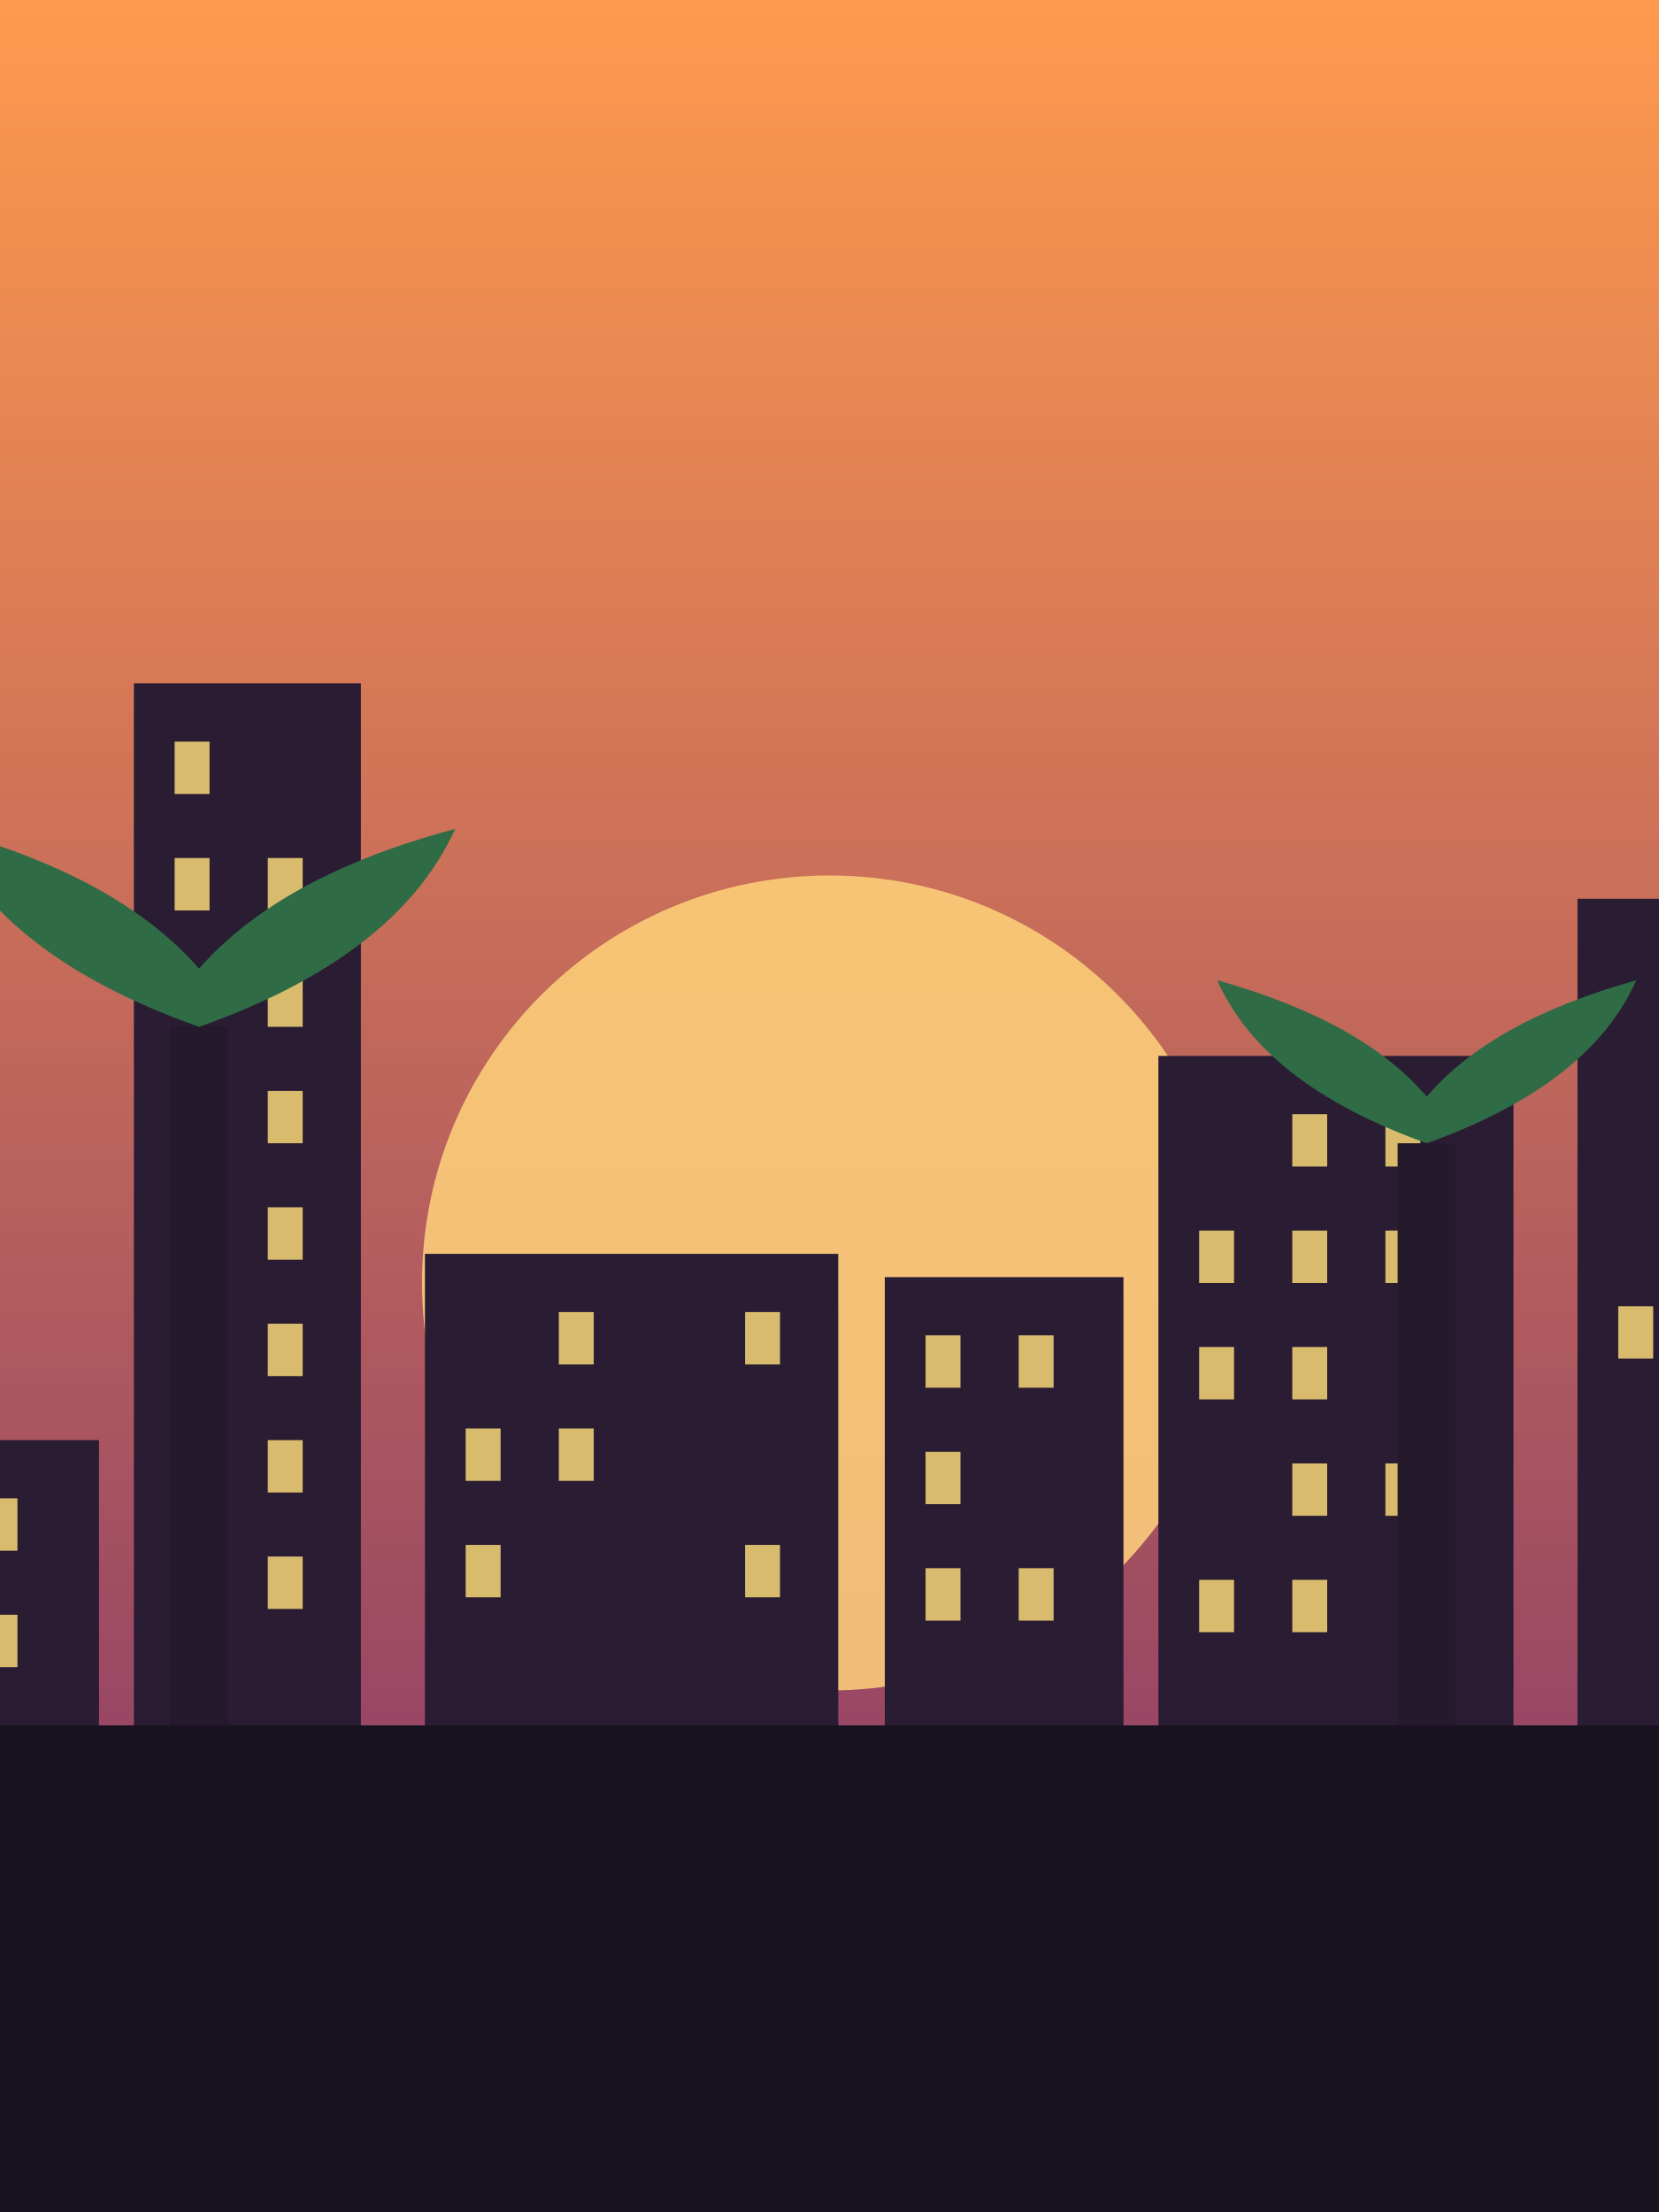
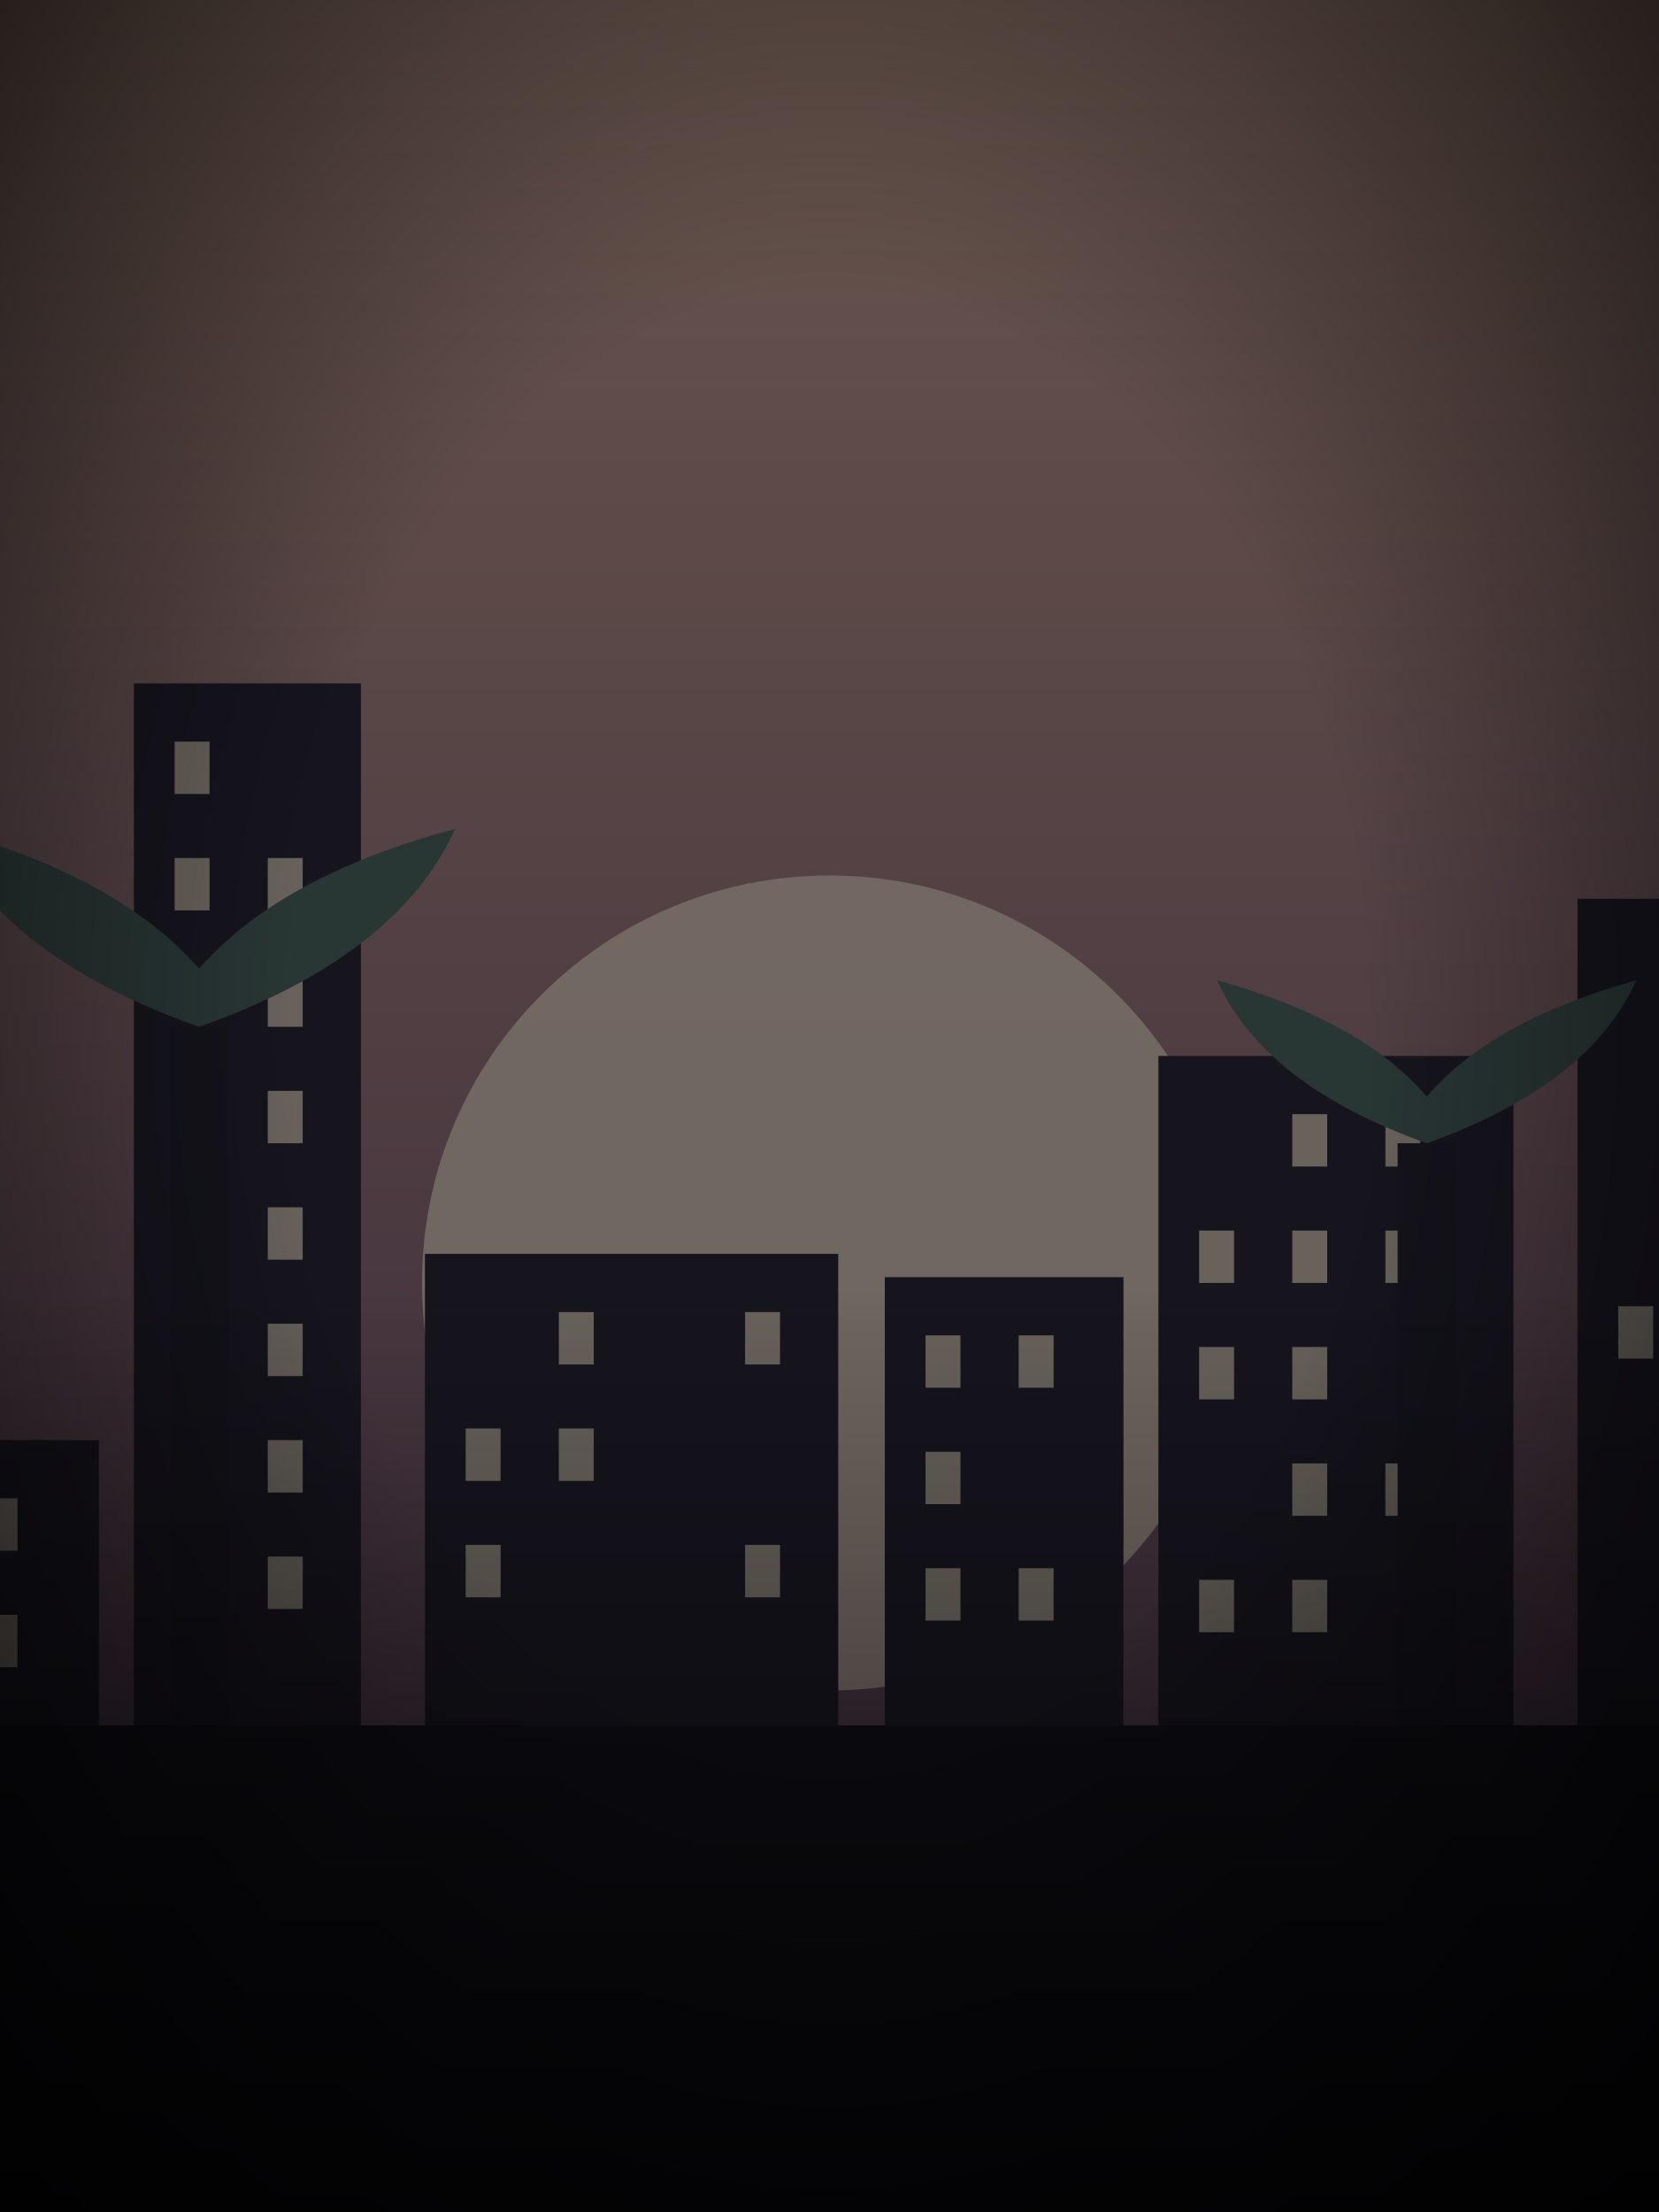
<svg xmlns="http://www.w3.org/2000/svg" viewBox="0 0 285 380" width="285" height="380">
-   <rect width="285" height="380" fill="#191220" />
  <defs>
-     <linearGradient id="s" x1="0" y1="0" x2="0" y2="1">
-       <stop offset="0" stop-color="#ff9a4d" />
-       <stop offset="1" stop-color="#7b2f6b" />
+     <filter id="grade" color-interpolation-filters="sRGB">
+       <feColorMatrix type="saturate" values="0.42" />
+       <feComponentTransfer>
+         <feFuncR type="linear" slope="0.5" intercept="0.015" />
+         <feFuncG type="linear" slope="0.5" intercept="0.018" />
+         <feFuncB type="linear" slope="0.54" intercept="0.03" />
+       </feComponentTransfer>
+     </filter>
+     <radialGradient id="vig" cx="50%" cy="46%" r="72%">
+       <stop offset="0.45" stop-color="#000" stop-opacity="0" />
+       <stop offset="1" stop-color="#000" stop-opacity="0.72" />
+     </radialGradient>
+     <linearGradient id="foot" x1="0" y1="0" x2="0" y2="1">
+       <stop offset="0.58" stop-color="#000" stop-opacity="0" />
+       <stop offset="1" stop-color="#000" stop-opacity="0.66" />
    </linearGradient>
  </defs>
-   <rect width="285" height="380" fill="url(#s)" />
-   <circle cx="142.5" cy="220.4" r="70" fill="#ffd27a" opacity="0.85" />
-   <rect x="-10" y="247.4" width="27" height="49" fill="#2a1c33" />
-   <rect x="-3" y="257.4" width="6" height="9" fill="#f7d777" opacity="0.85" />
-   <rect x="-3" y="277.4" width="6" height="9" fill="#f7d777" opacity="0.85" />
-   <rect x="23" y="117.4" width="39" height="179" fill="#2a1c33" />
-   <rect x="30" y="127.4" width="6" height="9" fill="#f7d777" opacity="0.85" />
-   <rect x="30" y="147.4" width="6" height="9" fill="#f7d777" opacity="0.85" />
-   <rect x="46" y="147.4" width="6" height="9" fill="#f7d777" opacity="0.85" />
-   <rect x="46" y="167.4" width="6" height="9" fill="#f7d777" opacity="0.85" />
-   <rect x="30" y="187.4" width="6" height="9" fill="#f7d777" opacity="0.85" />
-   <rect x="46" y="187.4" width="6" height="9" fill="#f7d777" opacity="0.85" />
-   <rect x="46" y="207.4" width="6" height="9" fill="#f7d777" opacity="0.85" />
-   <rect x="46" y="227.4" width="6" height="9" fill="#f7d777" opacity="0.85" />
-   <rect x="30" y="247.4" width="6" height="9" fill="#f7d777" opacity="0.85" />
-   <rect x="46" y="247.4" width="6" height="9" fill="#f7d777" opacity="0.85" />
-   <rect x="30" y="267.4" width="6" height="9" fill="#f7d777" opacity="0.85" />
-   <rect x="46" y="267.4" width="6" height="9" fill="#f7d777" opacity="0.85" />
-   <rect x="73" y="215.4" width="71" height="81" fill="#2a1c33" />
-   <rect x="96" y="225.4" width="6" height="9" fill="#f7d777" opacity="0.85" />
-   <rect x="128" y="225.4" width="6" height="9" fill="#f7d777" opacity="0.85" />
-   <rect x="80" y="245.4" width="6" height="9" fill="#f7d777" opacity="0.85" />
-   <rect x="96" y="245.4" width="6" height="9" fill="#f7d777" opacity="0.85" />
-   <rect x="80" y="265.4" width="6" height="9" fill="#f7d777" opacity="0.85" />
-   <rect x="128" y="265.4" width="6" height="9" fill="#f7d777" opacity="0.85" />
-   <rect x="152" y="219.4" width="41" height="77" fill="#2a1c33" />
-   <rect x="159" y="229.4" width="6" height="9" fill="#f7d777" opacity="0.85" />
-   <rect x="175" y="229.4" width="6" height="9" fill="#f7d777" opacity="0.85" />
-   <rect x="159" y="249.4" width="6" height="9" fill="#f7d777" opacity="0.85" />
-   <rect x="159" y="269.4" width="6" height="9" fill="#f7d777" opacity="0.85" />
-   <rect x="175" y="269.4" width="6" height="9" fill="#f7d777" opacity="0.85" />
-   <rect x="199" y="181.4" width="61" height="115" fill="#2a1c33" />
-   <rect x="222" y="191.4" width="6" height="9" fill="#f7d777" opacity="0.85" />
-   <rect x="238" y="191.4" width="6" height="9" fill="#f7d777" opacity="0.85" />
-   <rect x="206" y="211.4" width="6" height="9" fill="#f7d777" opacity="0.85" />
-   <rect x="222" y="211.4" width="6" height="9" fill="#f7d777" opacity="0.85" />
-   <rect x="238" y="211.4" width="6" height="9" fill="#f7d777" opacity="0.85" />
-   <rect x="206" y="231.4" width="6" height="9" fill="#f7d777" opacity="0.85" />
-   <rect x="222" y="231.4" width="6" height="9" fill="#f7d777" opacity="0.85" />
-   <rect x="222" y="251.4" width="6" height="9" fill="#f7d777" opacity="0.85" />
-   <rect x="238" y="251.4" width="6" height="9" fill="#f7d777" opacity="0.85" />
-   <rect x="206" y="271.4" width="6" height="9" fill="#f7d777" opacity="0.85" />
-   <rect x="222" y="271.4" width="6" height="9" fill="#f7d777" opacity="0.85" />
-   <rect x="271" y="154.4" width="67" height="142" fill="#2a1c33" />
-   <rect x="294" y="164.4" width="6" height="9" fill="#f7d777" opacity="0.85" />
-   <rect x="294" y="184.4" width="6" height="9" fill="#f7d777" opacity="0.85" />
-   <rect x="310" y="184.4" width="6" height="9" fill="#f7d777" opacity="0.85" />
-   <rect x="294" y="204.4" width="6" height="9" fill="#f7d777" opacity="0.85" />
-   <rect x="310" y="204.4" width="6" height="9" fill="#f7d777" opacity="0.85" />
-   <rect x="326" y="204.4" width="6" height="9" fill="#f7d777" opacity="0.85" />
-   <rect x="278" y="224.4" width="6" height="9" fill="#f7d777" opacity="0.85" />
-   <rect x="294" y="224.4" width="6" height="9" fill="#f7d777" opacity="0.85" />
-   <rect x="326" y="264.4" width="6" height="9" fill="#f7d777" opacity="0.85" />
-   <rect x="0" y="296.4" width="285" height="83.6" fill="#191220" />
-   <g transform="translate(34.2 296.4)">
-     <rect x="-5" y="-120" width="10" height="120" fill="#241a2c" />
-     <path d="M0 -120q-34 -12 -44 -34 q30 8 44 24 q14 -16 44 -24 q-10 22 -44 34z" fill="#2f6b45" />
+   <g filter="url(#grade)">
+     <rect width="285" height="380" fill="#191220" />
+     <defs>
+       <linearGradient id="s" x1="0" y1="0" x2="0" y2="1">
+         <stop offset="0" stop-color="#ff9a4d" />
+         <stop offset="1" stop-color="#7b2f6b" />
+       </linearGradient>
+     </defs>
+     <rect width="285" height="380" fill="url(#s)" />
+     <circle cx="142.5" cy="220.4" r="70" fill="#ffd27a" opacity="0.85" />
+     <rect x="-10" y="247.4" width="27" height="49" fill="#2a1c33" />
+     <rect x="-3" y="257.4" width="6" height="9" fill="#f7d777" opacity="0.85" />
+     <rect x="-3" y="277.4" width="6" height="9" fill="#f7d777" opacity="0.85" />
+     <rect x="23" y="117.4" width="39" height="179" fill="#2a1c33" />
+     <rect x="30" y="127.4" width="6" height="9" fill="#f7d777" opacity="0.85" />
+     <rect x="30" y="147.4" width="6" height="9" fill="#f7d777" opacity="0.85" />
+     <rect x="46" y="147.4" width="6" height="9" fill="#f7d777" opacity="0.85" />
+     <rect x="46" y="167.4" width="6" height="9" fill="#f7d777" opacity="0.85" />
+     <rect x="30" y="187.4" width="6" height="9" fill="#f7d777" opacity="0.85" />
+     <rect x="46" y="187.4" width="6" height="9" fill="#f7d777" opacity="0.85" />
+     <rect x="46" y="207.4" width="6" height="9" fill="#f7d777" opacity="0.85" />
+     <rect x="46" y="227.4" width="6" height="9" fill="#f7d777" opacity="0.85" />
+     <rect x="30" y="247.4" width="6" height="9" fill="#f7d777" opacity="0.85" />
+     <rect x="46" y="247.4" width="6" height="9" fill="#f7d777" opacity="0.85" />
+     <rect x="30" y="267.4" width="6" height="9" fill="#f7d777" opacity="0.85" />
+     <rect x="46" y="267.4" width="6" height="9" fill="#f7d777" opacity="0.85" />
+     <rect x="73" y="215.4" width="71" height="81" fill="#2a1c33" />
+     <rect x="96" y="225.4" width="6" height="9" fill="#f7d777" opacity="0.85" />
+     <rect x="128" y="225.4" width="6" height="9" fill="#f7d777" opacity="0.85" />
+     <rect x="80" y="245.4" width="6" height="9" fill="#f7d777" opacity="0.85" />
+     <rect x="96" y="245.4" width="6" height="9" fill="#f7d777" opacity="0.85" />
+     <rect x="80" y="265.4" width="6" height="9" fill="#f7d777" opacity="0.85" />
+     <rect x="128" y="265.4" width="6" height="9" fill="#f7d777" opacity="0.85" />
+     <rect x="152" y="219.4" width="41" height="77" fill="#2a1c33" />
+     <rect x="159" y="229.4" width="6" height="9" fill="#f7d777" opacity="0.85" />
+     <rect x="175" y="229.4" width="6" height="9" fill="#f7d777" opacity="0.85" />
+     <rect x="159" y="249.4" width="6" height="9" fill="#f7d777" opacity="0.85" />
+     <rect x="159" y="269.4" width="6" height="9" fill="#f7d777" opacity="0.85" />
+     <rect x="175" y="269.4" width="6" height="9" fill="#f7d777" opacity="0.85" />
+     <rect x="199" y="181.4" width="61" height="115" fill="#2a1c33" />
+     <rect x="222" y="191.4" width="6" height="9" fill="#f7d777" opacity="0.85" />
+     <rect x="238" y="191.4" width="6" height="9" fill="#f7d777" opacity="0.85" />
+     <rect x="206" y="211.4" width="6" height="9" fill="#f7d777" opacity="0.85" />
+     <rect x="222" y="211.4" width="6" height="9" fill="#f7d777" opacity="0.85" />
+     <rect x="238" y="211.4" width="6" height="9" fill="#f7d777" opacity="0.85" />
+     <rect x="206" y="231.4" width="6" height="9" fill="#f7d777" opacity="0.85" />
+     <rect x="222" y="231.4" width="6" height="9" fill="#f7d777" opacity="0.85" />
+     <rect x="222" y="251.4" width="6" height="9" fill="#f7d777" opacity="0.85" />
+     <rect x="238" y="251.4" width="6" height="9" fill="#f7d777" opacity="0.85" />
+     <rect x="206" y="271.4" width="6" height="9" fill="#f7d777" opacity="0.85" />
+     <rect x="222" y="271.4" width="6" height="9" fill="#f7d777" opacity="0.85" />
+     <rect x="271" y="154.4" width="67" height="142" fill="#2a1c33" />
+     <rect x="294" y="164.4" width="6" height="9" fill="#f7d777" opacity="0.85" />
+     <rect x="294" y="184.4" width="6" height="9" fill="#f7d777" opacity="0.85" />
+     <rect x="310" y="184.4" width="6" height="9" fill="#f7d777" opacity="0.85" />
+     <rect x="294" y="204.4" width="6" height="9" fill="#f7d777" opacity="0.85" />
+     <rect x="310" y="204.4" width="6" height="9" fill="#f7d777" opacity="0.85" />
+     <rect x="326" y="204.4" width="6" height="9" fill="#f7d777" opacity="0.85" />
+     <rect x="278" y="224.4" width="6" height="9" fill="#f7d777" opacity="0.85" />
+     <rect x="294" y="224.4" width="6" height="9" fill="#f7d777" opacity="0.85" />
+     <rect x="326" y="264.4" width="6" height="9" fill="#f7d777" opacity="0.85" />
+     <rect x="0" y="296.4" width="285" height="83.6" fill="#191220" />
+     <g transform="translate(34.2 296.4)">
+       <rect x="-5" y="-120" width="10" height="120" fill="#241a2c" />
+       <path d="M0 -120q-34 -12 -44 -34 q30 8 44 24 q14 -16 44 -24 q-10 22 -44 34z" fill="#2f6b45" />
+     </g>
+     <g transform="translate(245.1 296.4)">
+       <rect x="-5" y="-100" width="10" height="100" fill="#241a2c" />
+       <path d="M0 -100q-28 -10 -36 -28 q25 7 36 20 q11 -13 36 -20 q-8 18 -36 28z" fill="#2f6b45" />
+     </g>
  </g>
-   <g transform="translate(245.1 296.4)">
-     <rect x="-5" y="-100" width="10" height="100" fill="#241a2c" />
-     <path d="M0 -100q-28 -10 -36 -28 q25 7 36 20 q11 -13 36 -20 q-8 18 -36 28z" fill="#2f6b45" />
-   </g>
+   <rect width="285" height="380" fill="url(#vig)" />
+   <rect width="285" height="380" fill="url(#foot)" />
</svg>
